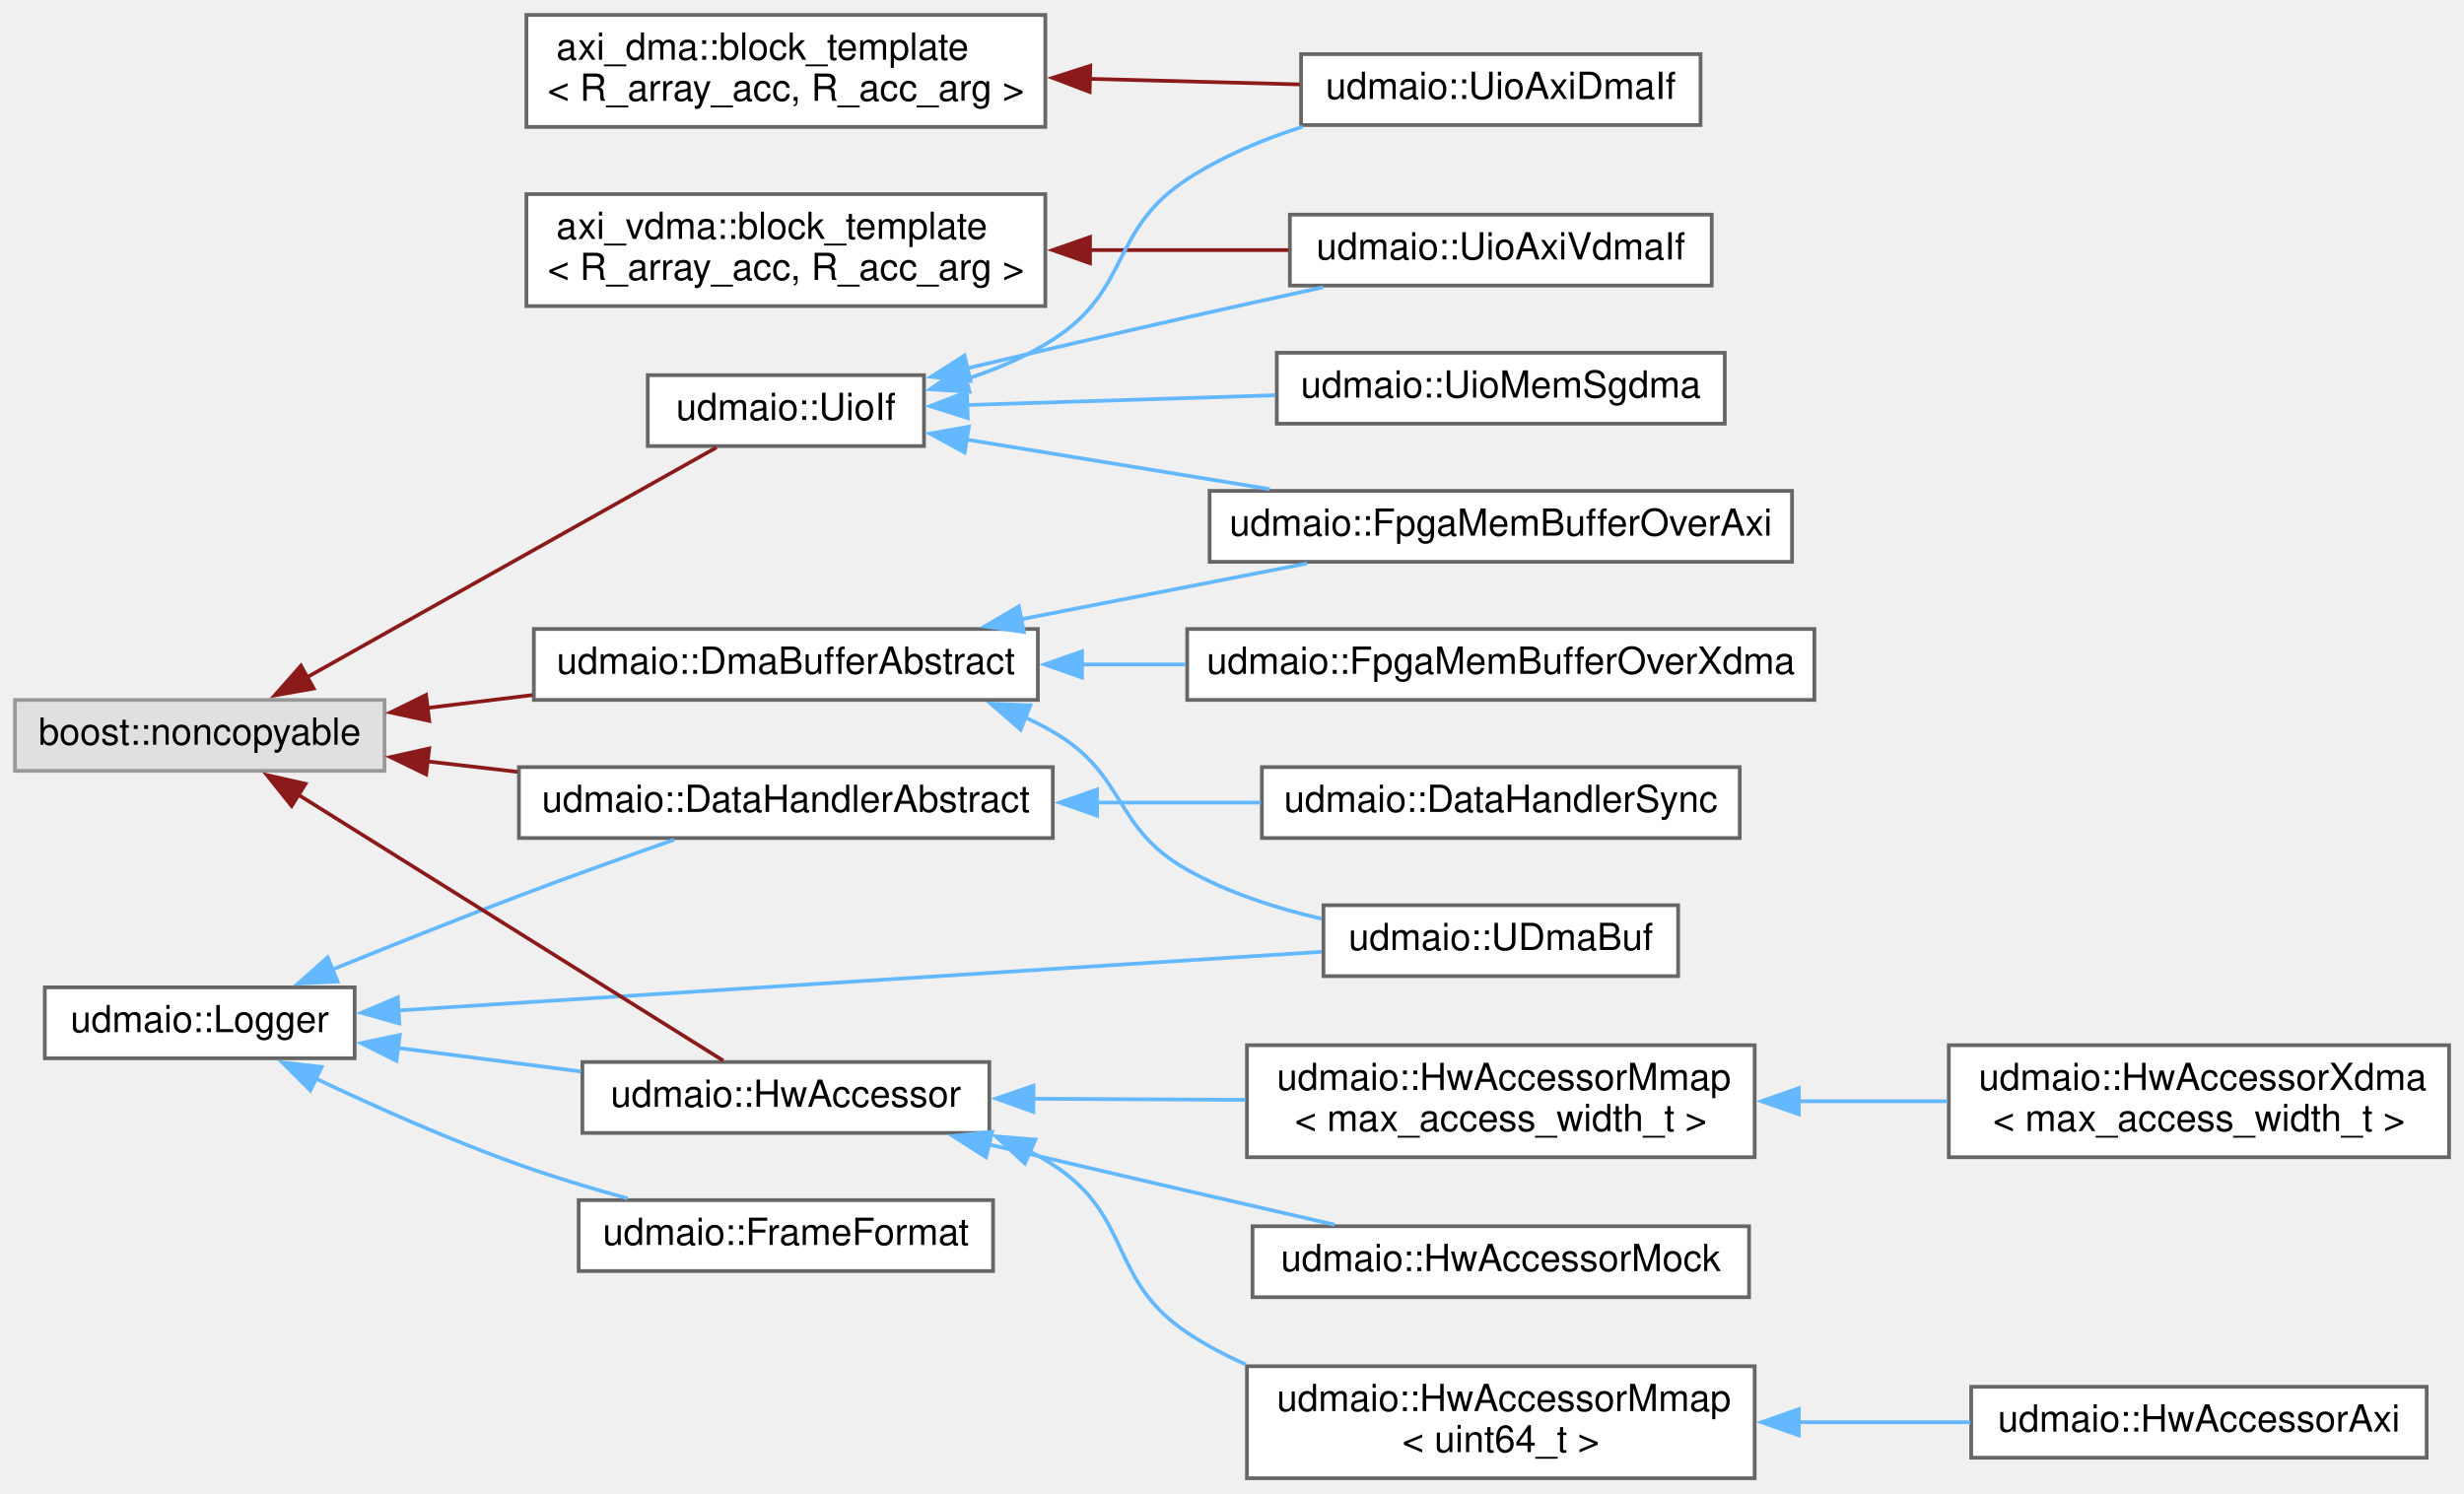
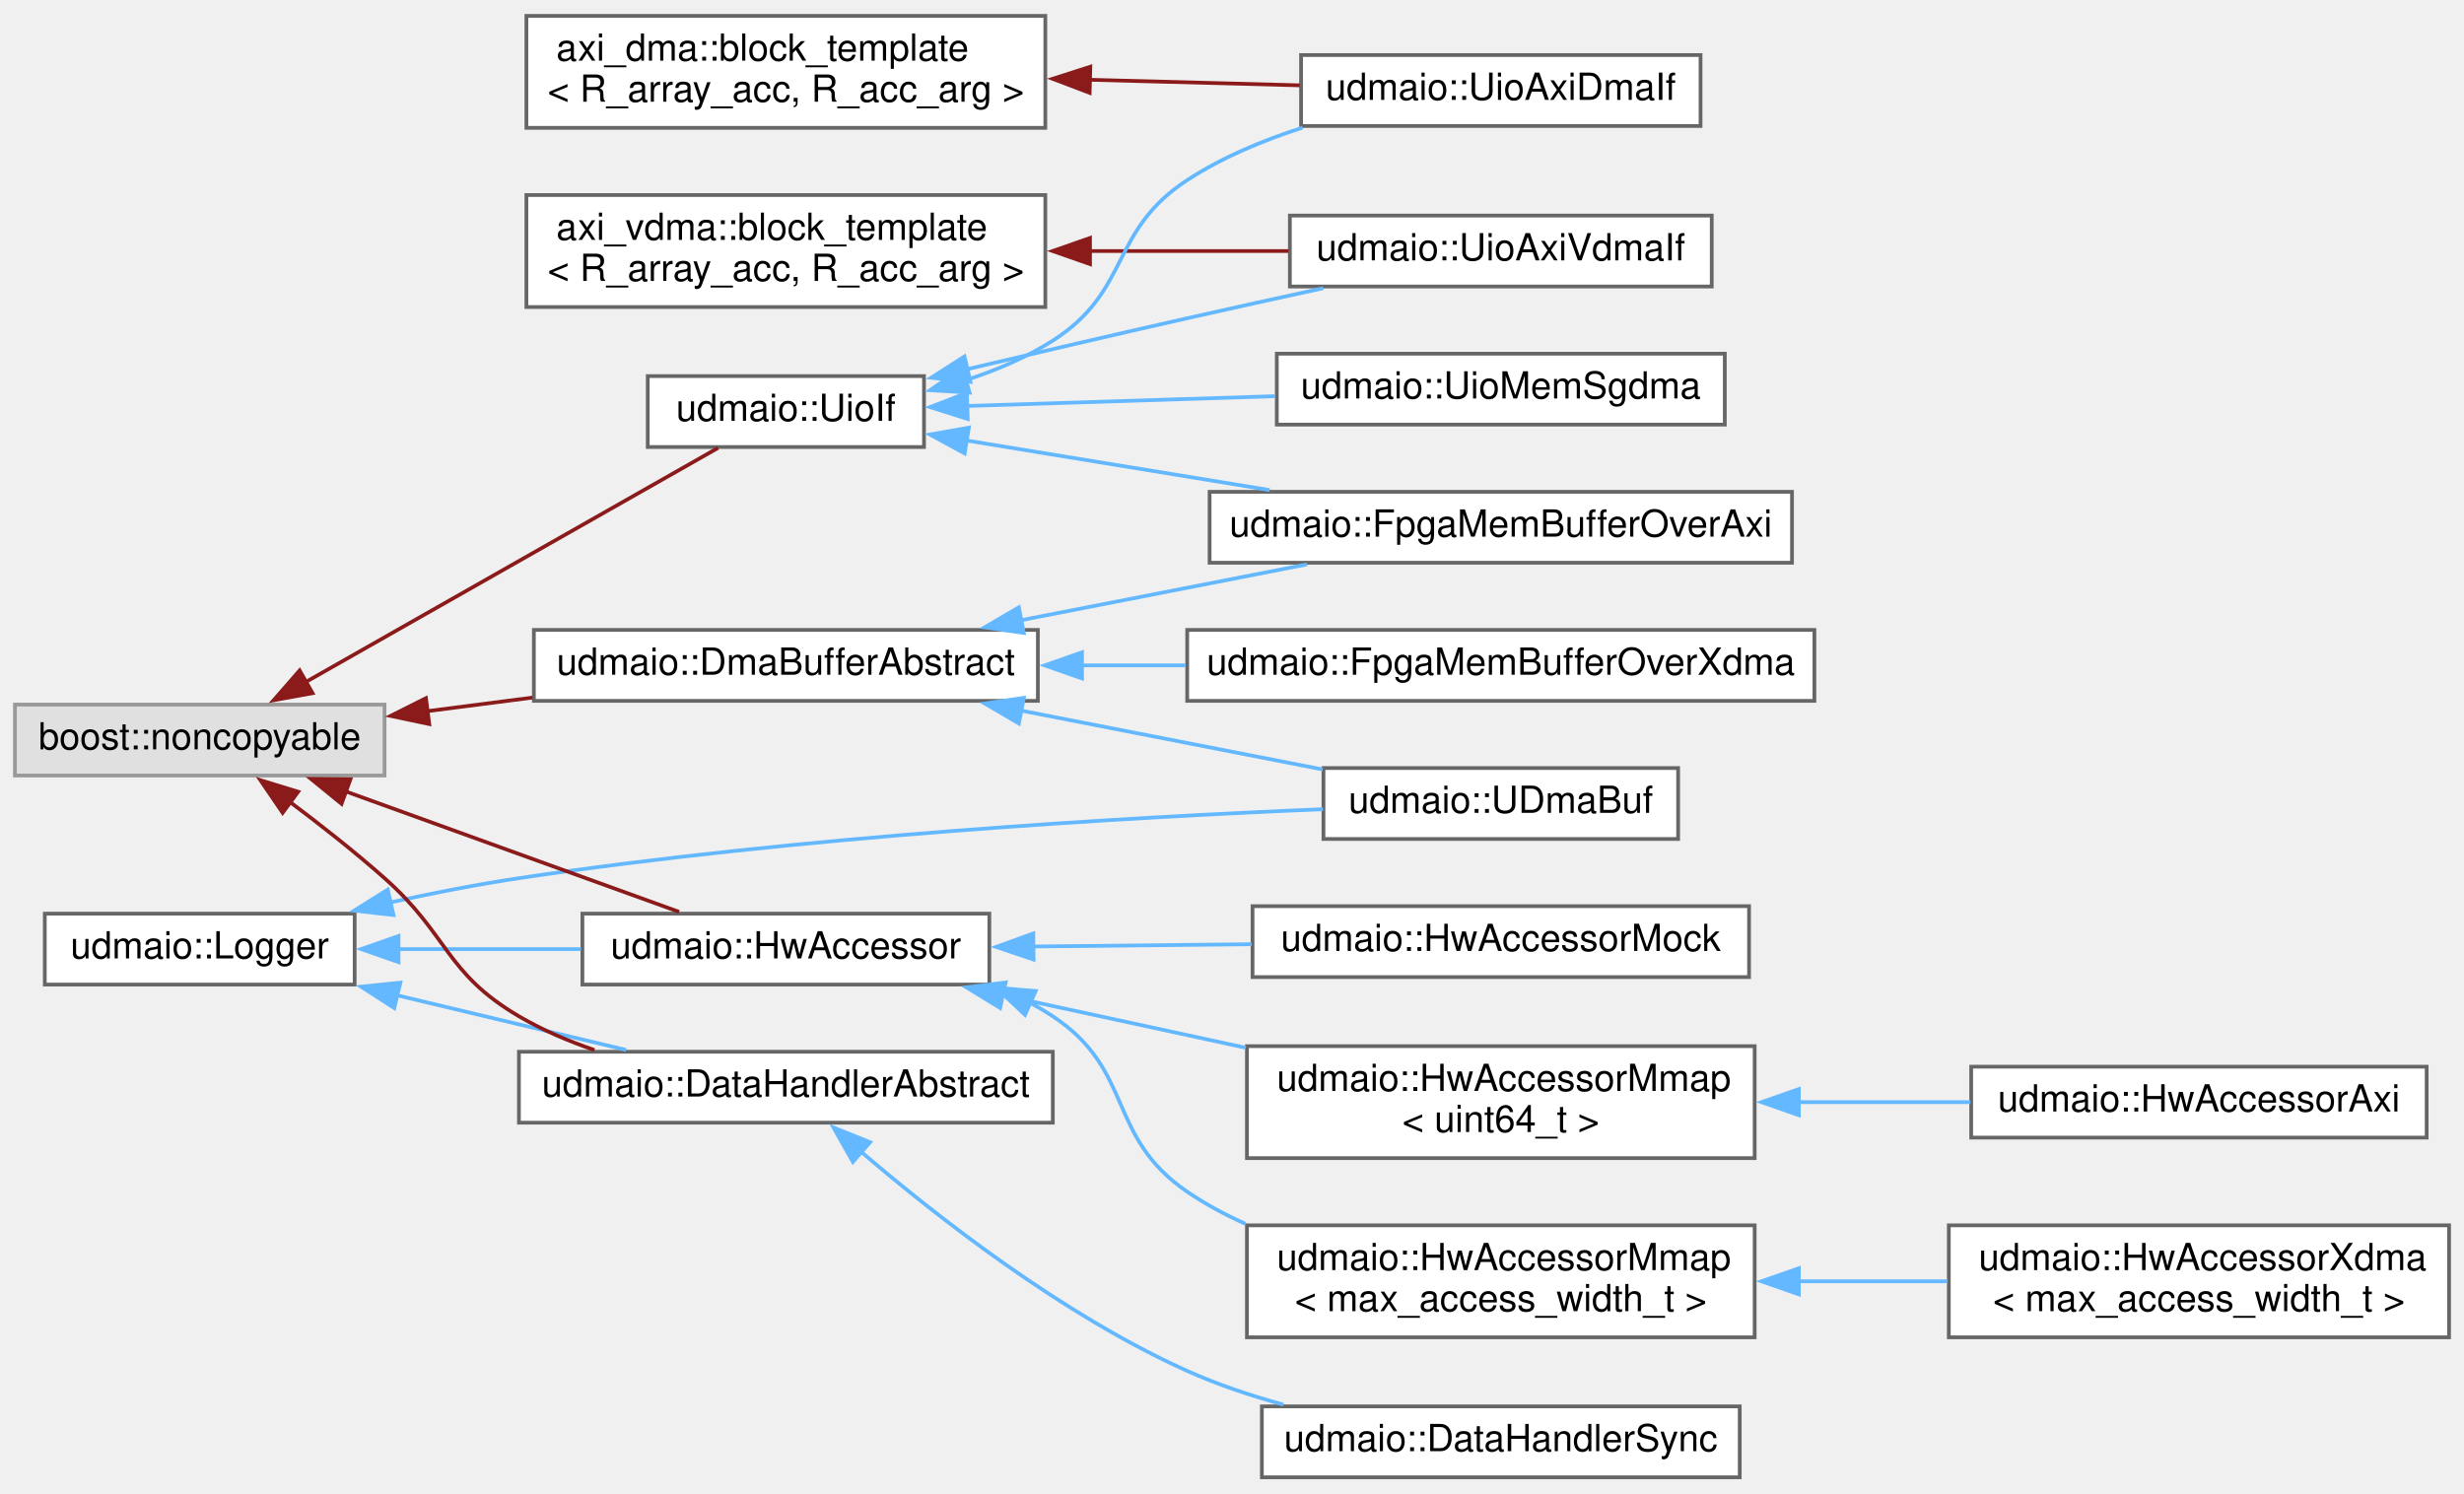
- <svg xmlns="http://www.w3.org/2000/svg" xmlns:xlink="http://www.w3.org/1999/xlink" width="660pt" height="400pt" viewBox="0.00 0.00 660.00 400.00">
-   <g id="graph0" class="graph" transform="scale(1 1) rotate(0) translate(4 396)">
+ <svg xmlns="http://www.w3.org/2000/svg" xmlns:xlink="http://www.w3.org/1999/xlink" width="660pt" height="400pt" viewBox="0.00 0.00 660.00 399.50">
+   <g id="graph0" class="graph" transform="scale(1 1) rotate(0) translate(4 395.5)">
    <g id="node1" class="node">
      <g id="a_node1">
        <a xlink:href="structaxi__dma_1_1block__template.html" target="_top" xlink:title="Template class for the axi_dma block, containing accessors for all its registers.">
-           <polygon fill="white" stroke="#666666" points="276,-392 137,-392 137,-362 276,-362 276,-392" />
-           <text text-anchor="start" x="145" y="-380" font-family="Helvetica,sans-Serif" font-size="10.00">axi_dma::block_template</text>
-           <text text-anchor="middle" x="206.5" y="-369" font-family="Helvetica,sans-Serif" font-size="10.00">&lt; R_array_acc, R_acc_arg &gt;</text>
+           <polygon fill="white" stroke="#666666" points="276,-391.5 137,-391.5 137,-361.5 276,-361.5 276,-391.5" />
+           <text text-anchor="start" x="145" y="-379.5" font-family="Helvetica,sans-Serif" font-size="10.00">axi_dma::block_template</text>
+           <text text-anchor="middle" x="206.5" y="-368.5" font-family="Helvetica,sans-Serif" font-size="10.00">&lt; R_array_acc, R_acc_arg &gt;</text>
        </a>
      </g>
    </g>
    <g id="node2" class="node">
      <g id="a_node2">
        <a xlink:href="classudmaio_1_1_uio_axi_dma_if.html" target="_top" xlink:title="Interface to AXI DMA Core.">
-           <polygon fill="white" stroke="#666666" points="451.5,-381.5 344.5,-381.5 344.5,-362.5 451.5,-362.5 451.5,-381.5" />
-           <text text-anchor="middle" x="398" y="-369.5" font-family="Helvetica,sans-Serif" font-size="10.00">udmaio::UioAxiDmaIf</text>
+           <polygon fill="white" stroke="#666666" points="451.5,-381 344.5,-381 344.5,-362 451.5,-362 451.5,-381" />
+           <text text-anchor="middle" x="398" y="-369" font-family="Helvetica,sans-Serif" font-size="10.00">udmaio::UioAxiDmaIf</text>
        </a>
      </g>
    </g>
    <g id="edge1" class="edge">
-       <path fill="none" stroke="#8b1a1a" d="M287.85,-374.88C306.88,-374.38 326.7,-373.85 344.15,-373.39" />
-       <polygon fill="#8b1a1a" stroke="#8b1a1a" points="287.87,-371.38 277.96,-375.14 288.05,-378.38 287.87,-371.38" />
+       <path fill="none" stroke="#8b1a1a" d="M287.85,-374.38C306.88,-373.88 326.7,-373.35 344.15,-372.89" />
+       <polygon fill="#8b1a1a" stroke="#8b1a1a" points="287.87,-370.88 277.96,-374.64 288.05,-377.88 287.87,-370.88" />
    </g>
    <g id="node3" class="node">
      <g id="a_node3">
        <a xlink:href="structaxi__vdma_1_1block__template.html" target="_top" xlink:title="Template class for the axi_vdma block, containing accessors for all its registers.">
-           <polygon fill="white" stroke="#666666" points="276,-344 137,-344 137,-314 276,-314 276,-344" />
-           <text text-anchor="start" x="145" y="-332" font-family="Helvetica,sans-Serif" font-size="10.00">axi_vdma::block_template</text>
-           <text text-anchor="middle" x="206.5" y="-321" font-family="Helvetica,sans-Serif" font-size="10.00">&lt; R_array_acc, R_acc_arg &gt;</text>
+           <polygon fill="white" stroke="#666666" points="276,-343.5 137,-343.5 137,-313.5 276,-313.5 276,-343.5" />
+           <text text-anchor="start" x="145" y="-331.5" font-family="Helvetica,sans-Serif" font-size="10.00">axi_vdma::block_template</text>
+           <text text-anchor="middle" x="206.5" y="-320.5" font-family="Helvetica,sans-Serif" font-size="10.00">&lt; R_array_acc, R_acc_arg &gt;</text>
        </a>
      </g>
    </g>
    <g id="node4" class="node">
      <g id="a_node4">
        <a xlink:href="classudmaio_1_1_uio_axi_vdma_if.html" target="_top" xlink:title="Interface to AXI VDMA Core.">
-           <polygon fill="white" stroke="#666666" points="454.5,-338.5 341.5,-338.5 341.5,-319.5 454.5,-319.5 454.5,-338.5" />
-           <text text-anchor="middle" x="398" y="-326.5" font-family="Helvetica,sans-Serif" font-size="10.00">udmaio::UioAxiVdmaIf</text>
+           <polygon fill="white" stroke="#666666" points="454.5,-338 341.5,-338 341.5,-319 454.5,-319 454.5,-338" />
+           <text text-anchor="middle" x="398" y="-326" font-family="Helvetica,sans-Serif" font-size="10.00">udmaio::UioAxiVdmaIf</text>
        </a>
      </g>
    </g>
    <g id="edge2" class="edge">
-       <path fill="none" stroke="#8b1a1a" d="M287.82,-329C305.77,-329 324.43,-329 341.14,-329" />
-       <polygon fill="#8b1a1a" stroke="#8b1a1a" points="287.96,-325.5 277.96,-329 287.96,-332.5 287.96,-325.5" />
+       <path fill="none" stroke="#8b1a1a" d="M287.82,-328.5C305.77,-328.5 324.43,-328.5 341.14,-328.5" />
+       <polygon fill="#8b1a1a" stroke="#8b1a1a" points="287.96,-325 277.96,-328.5 287.96,-332 287.96,-325" />
    </g>
    <g id="node5" class="node">
      <g id="a_node5">
        <a xlink:href="structudmaio_1_1_logger.html" target="_top" xlink:title=" ">
-           <polygon fill="white" stroke="#666666" points="91,-131.5 8,-131.5 8,-112.5 91,-112.5 91,-131.5" />
-           <text text-anchor="middle" x="49.5" y="-119.5" font-family="Helvetica,sans-Serif" font-size="10.00">udmaio::Logger</text>
+           <polygon fill="white" stroke="#666666" points="91,-151 8,-151 8,-132 91,-132 91,-151" />
+           <text text-anchor="middle" x="49.5" y="-139" font-family="Helvetica,sans-Serif" font-size="10.00">udmaio::Logger</text>
        </a>
      </g>
    </g>
    <g id="node6" class="node">
      <g id="a_node6">
        <a xlink:href="classudmaio_1_1_data_handler_abstract.html" target="_top" xlink:title="Base class to implement a DMA data reception handler.">
-           <polygon fill="white" stroke="#666666" points="278,-190.5 135,-190.5 135,-171.5 278,-171.5 278,-190.5" />
-           <text text-anchor="middle" x="206.5" y="-178.5" font-family="Helvetica,sans-Serif" font-size="10.00">udmaio::DataHandlerAbstract</text>
+           <polygon fill="white" stroke="#666666" points="278,-114 135,-114 135,-95 278,-95 278,-114" />
+           <text text-anchor="middle" x="206.5" y="-102" font-family="Helvetica,sans-Serif" font-size="10.00">udmaio::DataHandlerAbstract</text>
        </a>
      </g>
    </g>
    <g id="edge3" class="edge">
-       <path fill="none" stroke="#63b8ff" d="M84.97,-136.25C100.24,-142.46 118.46,-149.74 135,-156 148.6,-161.15 163.8,-166.57 176.59,-171.05" />
-       <polygon fill="#63b8ff" stroke="#63b8ff" points="86.42,-133.06 75.84,-132.51 83.77,-139.54 86.42,-133.06" />
+       <path fill="none" stroke="#63b8ff" d="M102.32,-129.13C122.28,-124.37 144.8,-118.99 163.7,-114.48" />
+       <polygon fill="#63b8ff" stroke="#63b8ff" points="101.61,-125.7 92.7,-131.43 103.24,-132.51 101.61,-125.7" />
    </g>
    <g id="node8" class="node">
      <g id="a_node8">
-         <a xlink:href="classudmaio_1_1_frame_format.html" target="_top" xlink:title=" ">
-           <polygon fill="white" stroke="#666666" points="262,-74.5 151,-74.5 151,-55.5 262,-55.5 262,-74.5" />
-           <text text-anchor="middle" x="206.5" y="-62.5" font-family="Helvetica,sans-Serif" font-size="10.00">udmaio::FrameFormat</text>
+         <a xlink:href="classudmaio_1_1_hw_accessor.html" target="_top" xlink:title="Base class for hardware access.">
+           <polygon fill="white" stroke="#666666" points="261,-151 152,-151 152,-132 261,-132 261,-151" />
+           <text text-anchor="middle" x="206.5" y="-139" font-family="Helvetica,sans-Serif" font-size="10.00">udmaio::HwAccessor</text>
        </a>
      </g>
    </g>
    <g id="edge5" class="edge">
-       <path fill="none" stroke="#63b8ff" d="M80.58,-107.07C96.5,-99.52 116.54,-90.59 135,-84 144.31,-80.68 154.49,-77.61 164.15,-74.96" />
-       <polygon fill="#63b8ff" stroke="#63b8ff" points="79.13,-103.88 71.64,-111.37 82.17,-110.18 79.13,-103.88" />
-     </g>
-     <g id="node9" class="node">
-       <g id="a_node9">
-         <a xlink:href="classudmaio_1_1_hw_accessor.html" target="_top" xlink:title="Base class for hardware access.">
-           <polygon fill="white" stroke="#666666" points="261,-111.5 152,-111.5 152,-92.5 261,-92.5 261,-111.5" />
-           <text text-anchor="middle" x="206.5" y="-99.5" font-family="Helvetica,sans-Serif" font-size="10.00">udmaio::HwAccessor</text>
-         </a>
-       </g>
-     </g>
-     <g id="edge6" class="edge">
-       <path fill="none" stroke="#63b8ff" d="M102.42,-115.3C118.25,-113.26 135.68,-111.01 151.64,-108.95" />
-       <polygon fill="#63b8ff" stroke="#63b8ff" points="102.2,-111.8 92.73,-116.55 103.09,-118.74 102.2,-111.8" />
-     </g>
-     <g id="node15" class="node">
-       <g id="a_node15">
+       <path fill="none" stroke="#63b8ff" d="M102.42,-141.5C118.25,-141.5 135.68,-141.5 151.64,-141.5" />
+       <polygon fill="#63b8ff" stroke="#63b8ff" points="102.74,-138 92.74,-141.5 102.74,-145 102.74,-138" />
+     </g>
+     <g id="node14" class="node">
+       <g id="a_node14">
        <a xlink:href="classudmaio_1_1_u_dma_buf.html" target="_top" xlink:title="DMA data buffer accessed over AXI/UIO, implemented w/ udmabuf (see https://github....">
-           <polygon fill="white" stroke="#666666" points="445.5,-153.5 350.5,-153.5 350.5,-134.5 445.5,-134.5 445.5,-153.5" />
-           <text text-anchor="middle" x="398" y="-141.5" font-family="Helvetica,sans-Serif" font-size="10.00">udmaio::UDmaBuf</text>
-         </a>
-       </g>
-     </g>
-     <g id="edge12" class="edge">
-       <path fill="none" stroke="#63b8ff" d="M102.41,-125.3C169.52,-129.56 285.44,-136.92 350.04,-141.02" />
-       <polygon fill="#63b8ff" stroke="#63b8ff" points="102.98,-121.83 92.78,-124.68 102.54,-128.81 102.98,-121.83" />
+           <polygon fill="white" stroke="#666666" points="445.5,-190 350.5,-190 350.5,-171 445.5,-171 445.5,-190" />
+           <text text-anchor="middle" x="398" y="-178" font-family="Helvetica,sans-Serif" font-size="10.00">udmaio::UDmaBuf</text>
+         </a>
+       </g>
+     </g>
+     <g id="edge11" class="edge">
+       <path fill="none" stroke="#63b8ff" d="M100.43,-153.98C111.74,-156.46 123.74,-158.81 135,-160.5 209.89,-171.72 297.82,-176.8 350.39,-178.98" />
+       <polygon fill="#63b8ff" stroke="#63b8ff" points="101.4,-150.62 90.88,-151.82 99.86,-157.44 101.4,-150.62" />
    </g>
    <g id="node7" class="node">
      <g id="a_node7">
        <a xlink:href="classudmaio_1_1_data_handler_sync.html" target="_top" xlink:title="Synchronous data handler with blocking read interface.">
-           <polygon fill="white" stroke="#666666" points="462,-190.5 334,-190.5 334,-171.5 462,-171.5 462,-190.5" />
-           <text text-anchor="middle" x="398" y="-178.5" font-family="Helvetica,sans-Serif" font-size="10.00">udmaio::DataHandlerSync</text>
+           <polygon fill="white" stroke="#666666" points="462,-19 334,-19 334,0 462,0 462,-19" />
+           <text text-anchor="middle" x="398" y="-7" font-family="Helvetica,sans-Serif" font-size="10.00">udmaio::DataHandlerSync</text>
        </a>
      </g>
    </g>
    <g id="edge4" class="edge">
-       <path fill="none" stroke="#63b8ff" d="M289.55,-181C304.35,-181 319.57,-181 333.74,-181" />
-       <polygon fill="#63b8ff" stroke="#63b8ff" points="289.85,-177.5 279.85,-181 289.85,-184.5 289.85,-177.5" />
+       <path fill="none" stroke="#63b8ff" d="M226.67,-87.2C246.94,-69.83 280.55,-43.53 314,-28.5 322.09,-24.86 330.95,-21.89 339.77,-19.46" />
+       <polygon fill="#63b8ff" stroke="#63b8ff" points="224.45,-84.49 219.24,-93.71 229.07,-89.76 224.45,-84.49" />
+     </g>
+     <g id="node9" class="node">
+       <g id="a_node9">
+         <a xlink:href="classudmaio_1_1_hw_accessor_mmap.html" target="_top" xlink:title=" ">
+           <polygon fill="white" stroke="#666666" points="466,-115.5 330,-115.5 330,-85.5 466,-85.5 466,-115.5" />
+           <text text-anchor="start" x="338" y="-103.5" font-family="Helvetica,sans-Serif" font-size="10.00">udmaio::HwAccessorMmap</text>
+           <text text-anchor="middle" x="398" y="-92.5" font-family="Helvetica,sans-Serif" font-size="10.00">&lt; uint64_t &gt;</text>
+         </a>
+       </g>
+     </g>
+     <g id="edge6" class="edge">
+       <path fill="none" stroke="#63b8ff" d="M264.46,-129.18C284.99,-124.73 308.35,-119.68 329.69,-115.06" />
+       <polygon fill="#63b8ff" stroke="#63b8ff" points="263.89,-125.72 254.85,-131.25 265.37,-132.56 263.89,-125.72" />
+     </g>
+     <g id="node11" class="node">
+       <g id="a_node11">
+         <a xlink:href="classudmaio_1_1_hw_accessor_mmap.html" target="_top" xlink:title=" ">
+           <polygon fill="white" stroke="#666666" points="466,-67.5 330,-67.5 330,-37.5 466,-37.5 466,-67.5" />
+           <text text-anchor="start" x="338" y="-55.5" font-family="Helvetica,sans-Serif" font-size="10.00">udmaio::HwAccessorMmap</text>
+           <text text-anchor="middle" x="398" y="-44.5" font-family="Helvetica,sans-Serif" font-size="10.00">&lt; max_access_width_t &gt;</text>
+         </a>
+       </g>
+     </g>
+     <g id="edge8" class="edge">
+       <path fill="none" stroke="#63b8ff" d="M271.83,-127.14C273.96,-126.02 276.02,-124.81 278,-123.5 299.96,-109 292.27,-91.34 314,-76.5 318.83,-73.2 324.12,-70.35 329.6,-67.89" />
+       <polygon fill="#63b8ff" stroke="#63b8ff" points="270.55,-123.88 262.85,-131.16 273.41,-130.26 270.55,-123.88" />
+     </g>
+     <g id="node13" class="node">
+       <g id="a_node13">
+         <a xlink:href="classudmaio_1_1_hw_accessor_mock.html" target="_top" xlink:title=" ">
+           <polygon fill="white" stroke="#666666" points="464.5,-153 331.5,-153 331.5,-134 464.5,-134 464.5,-153" />
+           <text text-anchor="middle" x="398" y="-141" font-family="Helvetica,sans-Serif" font-size="10.00">udmaio::HwAccessorMock</text>
+         </a>
+       </g>
+     </g>
+     <g id="edge10" class="edge">
+       <path fill="none" stroke="#63b8ff" d="M272.54,-142.19C291.52,-142.39 312.26,-142.61 331.27,-142.81" />
+       <polygon fill="#63b8ff" stroke="#63b8ff" points="272.85,-138.69 262.81,-142.08 272.77,-145.69 272.85,-138.69" />
    </g>
    <g id="node10" class="node">
      <g id="a_node10">
-         <a xlink:href="classudmaio_1_1_hw_accessor_mmap.html" target="_top" xlink:title=" ">
-           <polygon fill="white" stroke="#666666" points="466,-30 330,-30 330,0 466,0 466,-30" />
-           <text text-anchor="start" x="338" y="-18" font-family="Helvetica,sans-Serif" font-size="10.00">udmaio::HwAccessorMmap</text>
-           <text text-anchor="middle" x="398" y="-7" font-family="Helvetica,sans-Serif" font-size="10.00">&lt; uint64_t &gt;</text>
+         <a xlink:href="classudmaio_1_1_hw_accessor_axi.html" target="_top" xlink:title=" ">
+           <polygon fill="white" stroke="#666666" points="646,-110 524,-110 524,-91 646,-91 646,-110" />
+           <text text-anchor="middle" x="585" y="-98" font-family="Helvetica,sans-Serif" font-size="10.00">udmaio::HwAccessorAxi</text>
        </a>
      </g>
    </g>
    <g id="edge7" class="edge">
-       <path fill="none" stroke="#63b8ff" d="M271.79,-87.58C273.93,-86.48 276.01,-85.28 278,-84 299.52,-70.11 292.7,-53.22 314,-39 318.87,-35.75 324.17,-32.94 329.68,-30.5" />
-       <polygon fill="#63b8ff" stroke="#63b8ff" points="270.52,-84.32 262.79,-91.56 273.35,-90.72 270.52,-84.32" />
+       <path fill="none" stroke="#63b8ff" d="M477.48,-100.5C492.97,-100.5 509.01,-100.5 523.79,-100.5" />
+       <polygon fill="#63b8ff" stroke="#63b8ff" points="477.83,-97 467.83,-100.5 477.83,-104 477.83,-97" />
    </g>
    <g id="node12" class="node">
      <g id="a_node12">
-         <a xlink:href="classudmaio_1_1_hw_accessor_mmap.html" target="_top" xlink:title=" ">
-           <polygon fill="white" stroke="#666666" points="466,-116 330,-116 330,-86 466,-86 466,-116" />
-           <text text-anchor="start" x="338" y="-104" font-family="Helvetica,sans-Serif" font-size="10.00">udmaio::HwAccessorMmap</text>
-           <text text-anchor="middle" x="398" y="-93" font-family="Helvetica,sans-Serif" font-size="10.00">&lt; max_access_width_t &gt;</text>
+         <a xlink:href="classudmaio_1_1_hw_accessor_xdma.html" target="_top" xlink:title=" ">
+           <polygon fill="white" stroke="#666666" points="652,-67.5 518,-67.5 518,-37.5 652,-37.5 652,-67.5" />
+           <text text-anchor="start" x="526" y="-55.5" font-family="Helvetica,sans-Serif" font-size="10.00">udmaio::HwAccessorXdma</text>
+           <text text-anchor="middle" x="585" y="-44.5" font-family="Helvetica,sans-Serif" font-size="10.00">&lt; max_access_width_t &gt;</text>
        </a>
      </g>
    </g>
    <g id="edge9" class="edge">
-       <path fill="none" stroke="#63b8ff" d="M272.77,-101.66C291.11,-101.56 311.09,-101.45 329.55,-101.36" />
-       <polygon fill="#63b8ff" stroke="#63b8ff" points="272.79,-98.16 262.81,-101.71 272.83,-105.16 272.79,-98.16" />
-     </g>
-     <g id="node14" class="node">
-       <g id="a_node14">
-         <a xlink:href="classudmaio_1_1_hw_accessor_mock.html" target="_top" xlink:title=" ">
-           <polygon fill="white" stroke="#666666" points="464.5,-67.5 331.5,-67.5 331.5,-48.5 464.5,-48.5 464.5,-67.5" />
-           <text text-anchor="middle" x="398" y="-55.5" font-family="Helvetica,sans-Serif" font-size="10.00">udmaio::HwAccessorMock</text>
-         </a>
-       </g>
-     </g>
-     <g id="edge11" class="edge">
-       <path fill="none" stroke="#63b8ff" d="M260.61,-89.47C277.66,-85.47 296.62,-81.03 314,-77 326.82,-74.03 340.75,-70.83 353.48,-67.91" />
-       <polygon fill="#63b8ff" stroke="#63b8ff" points="260.13,-85.99 251.2,-91.68 261.74,-92.8 260.13,-85.99" />
-     </g>
-     <g id="node11" class="node">
-       <g id="a_node11">
-         <a xlink:href="classudmaio_1_1_hw_accessor_axi.html" target="_top" xlink:title=" ">
-           <polygon fill="white" stroke="#666666" points="646,-24.5 524,-24.5 524,-5.5 646,-5.5 646,-24.5" />
-           <text text-anchor="middle" x="585" y="-12.5" font-family="Helvetica,sans-Serif" font-size="10.00">udmaio::HwAccessorAxi</text>
-         </a>
-       </g>
-     </g>
-     <g id="edge8" class="edge">
-       <path fill="none" stroke="#63b8ff" d="M477.48,-15C492.97,-15 509.01,-15 523.79,-15" />
-       <polygon fill="#63b8ff" stroke="#63b8ff" points="477.83,-11.5 467.83,-15 477.83,-18.5 477.83,-11.5" />
-     </g>
-     <g id="node13" class="node">
-       <g id="a_node13">
-         <a xlink:href="classudmaio_1_1_hw_accessor_xdma.html" target="_top" xlink:title=" ">
-           <polygon fill="white" stroke="#666666" points="652,-116 518,-116 518,-86 652,-86 652,-116" />
-           <text text-anchor="start" x="526" y="-104" font-family="Helvetica,sans-Serif" font-size="10.00">udmaio::HwAccessorXdma</text>
-           <text text-anchor="middle" x="585" y="-93" font-family="Helvetica,sans-Serif" font-size="10.00">&lt; max_access_width_t &gt;</text>
-         </a>
-       </g>
-     </g>
-     <g id="edge10" class="edge">
-       <path fill="none" stroke="#63b8ff" d="M477.44,-101C490.83,-101 504.63,-101 517.67,-101" />
-       <polygon fill="#63b8ff" stroke="#63b8ff" points="477.83,-97.5 467.83,-101 477.83,-104.5 477.83,-97.5" />
+       <path fill="none" stroke="#63b8ff" d="M477.44,-52.5C490.83,-52.5 504.63,-52.5 517.67,-52.5" />
+       <polygon fill="#63b8ff" stroke="#63b8ff" points="477.83,-49 467.83,-52.5 477.83,-56 477.83,-49" />
+     </g>
+     <g id="node15" class="node">
+       <g id="a_node15">
+         <a xlink:title=" ">
+           <polygon fill="#e0e0e0" stroke="#999999" points="99,-207 0,-207 0,-188 99,-188 99,-207" />
+           <text text-anchor="middle" x="49.5" y="-195" font-family="Helvetica,sans-Serif" font-size="10.00">boost::noncopyable</text>
+         </a>
+       </g>
+     </g>
+     <g id="edge12" class="edge">
+       <path fill="none" stroke="#8b1a1a" d="M73.6,-180.97C81.83,-174.8 91.03,-167.57 99,-160.5 116.17,-145.28 115.22,-135.12 135,-123.5 141.23,-119.84 148.18,-116.87 155.22,-114.46" />
+       <polygon fill="#8b1a1a" stroke="#8b1a1a" points="71.71,-178.01 65.74,-186.76 75.86,-183.65 71.71,-178.01" />
+     </g>
+     <g id="edge17" class="edge">
+       <path fill="none" stroke="#8b1a1a" d="M88.34,-183.83C116.03,-173.83 152.96,-160.48 177.9,-151.47" />
+       <polygon fill="#8b1a1a" stroke="#8b1a1a" points="87.49,-180.41 79.28,-187.1 89.87,-187 87.49,-180.41" />
    </g>
    <g id="node16" class="node">
      <g id="a_node16">
-         <a xlink:title=" ">
-           <polygon fill="#e0e0e0" stroke="#999999" points="99,-208.5 0,-208.5 0,-189.5 99,-189.5 99,-208.5" />
-           <text text-anchor="middle" x="49.5" y="-196.5" font-family="Helvetica,sans-Serif" font-size="10.00">boost::noncopyable</text>
+         <a xlink:href="classudmaio_1_1_dma_buffer_abstract.html" target="_top" xlink:title="Base class for DMA data buffer.">
+           <polygon fill="white" stroke="#666666" points="274,-227 139,-227 139,-208 274,-208 274,-227" />
+           <text text-anchor="middle" x="206.5" y="-215" font-family="Helvetica,sans-Serif" font-size="10.00">udmaio::DmaBufferAbstract</text>
        </a>
      </g>
    </g>
    <g id="edge13" class="edge">
-       <path fill="none" stroke="#8b1a1a" d="M110.48,-192.03C118.39,-191.12 126.56,-190.17 134.63,-189.23" />
-       <polygon fill="#8b1a1a" stroke="#8b1a1a" points="110.15,-188.55 100.62,-193.18 110.96,-195.5 110.15,-188.55" />
+       <path fill="none" stroke="#8b1a1a" d="M110.54,-205.25C119.73,-206.43 129.27,-207.66 138.6,-208.87" />
+       <polygon fill="#8b1a1a" stroke="#8b1a1a" points="110.98,-201.78 100.62,-203.97 110.09,-208.72 110.98,-201.78" />
+     </g>
+     <g id="node19" class="node">
+       <g id="a_node19">
+         <a xlink:href="classudmaio_1_1_uio_if.html" target="_top" xlink:title="Base class for UIO interfaces.">
+           <polygon fill="white" stroke="#666666" points="243.5,-295 169.5,-295 169.5,-276 243.5,-276 243.5,-295" />
+           <text text-anchor="middle" x="206.5" y="-283" font-family="Helvetica,sans-Serif" font-size="10.00">udmaio::UioIf</text>
+         </a>
+       </g>
    </g>
    <g id="edge18" class="edge">
-       <path fill="none" stroke="#8b1a1a" d="M75.84,-183.14C108.11,-162.95 162.91,-128.65 189.74,-111.86" />
-       <polygon fill="#8b1a1a" stroke="#8b1a1a" points="74.12,-180.09 67.5,-188.36 77.83,-186.02 74.12,-180.09" />
+       <path fill="none" stroke="#8b1a1a" d="M77.99,-213.1C109.92,-231.23 161.62,-260.59 188.32,-275.75" />
+       <polygon fill="#8b1a1a" stroke="#8b1a1a" points="79.72,-210.06 69.3,-208.17 76.26,-216.15 79.72,-210.06" />
+     </g>
+     <g id="edge16" class="edge">
+       <path fill="none" stroke="#63b8ff" d="M269.31,-205.43C295.65,-200.29 325.87,-194.39 350.3,-189.62" />
+       <polygon fill="#63b8ff" stroke="#63b8ff" points="268.91,-201.94 259.77,-207.29 270.25,-208.81 268.91,-201.94" />
    </g>
    <g id="node17" class="node">
      <g id="a_node17">
-         <a xlink:href="classudmaio_1_1_dma_buffer_abstract.html" target="_top" xlink:title="Base class for DMA data buffer.">
-           <polygon fill="white" stroke="#666666" points="274,-227.5 139,-227.5 139,-208.5 274,-208.5 274,-227.5" />
-           <text text-anchor="middle" x="206.5" y="-215.5" font-family="Helvetica,sans-Serif" font-size="10.00">udmaio::DmaBufferAbstract</text>
+         <a xlink:href="classudmaio_1_1_fpga_mem_buffer_over_axi.html" target="_top" xlink:title="DMA data buffer accessed over AXI/UIO, described w/ explicit address &amp; size.">
+           <polygon fill="white" stroke="#666666" points="476,-264 320,-264 320,-245 476,-245 476,-264" />
+           <text text-anchor="middle" x="398" y="-252" font-family="Helvetica,sans-Serif" font-size="10.00">udmaio::FpgaMemBufferOverAxi</text>
        </a>
      </g>
    </g>
    <g id="edge14" class="edge">
-       <path fill="none" stroke="#8b1a1a" d="M110.54,-206.36C119.73,-207.49 129.27,-208.66 138.6,-209.8" />
-       <polygon fill="#8b1a1a" stroke="#8b1a1a" points="110.97,-202.89 100.62,-205.14 110.12,-209.83 110.97,-202.89" />
+       <path fill="none" stroke="#63b8ff" d="M269.42,-229.59C294.23,-234.43 322.48,-239.95 346.08,-244.56" />
+       <polygon fill="#63b8ff" stroke="#63b8ff" points="270.25,-226.19 259.77,-227.71 268.91,-233.06 270.25,-226.19" />
+     </g>
+     <g id="node18" class="node">
+       <g id="a_node18">
+         <a xlink:href="classudmaio_1_1_fpga_mem_buffer_over_xdma.html" target="_top" xlink:title="DMA data buffer accessed over XDMA using the xdma c2h0 stream channel.">
+           <polygon fill="white" stroke="#666666" points="482,-227 314,-227 314,-208 482,-208 482,-227" />
+           <text text-anchor="middle" x="398" y="-215" font-family="Helvetica,sans-Serif" font-size="10.00">udmaio::FpgaMemBufferOverXdma</text>
+         </a>
+       </g>
+     </g>
+     <g id="edge15" class="edge">
+       <path fill="none" stroke="#63b8ff" d="M285.77,-217.5C294.93,-217.5 304.3,-217.5 313.53,-217.5" />
+       <polygon fill="#63b8ff" stroke="#63b8ff" points="285.82,-214 275.82,-217.5 285.82,-221 285.82,-214" />
+     </g>
+     <g id="edge20" class="edge">
+       <path fill="none" stroke="#63b8ff" d="M254.71,-293.92C262.85,-296.55 270.95,-300 278,-304.5 299,-317.92 293.12,-333.89 314,-347.5 323.3,-353.56 334.16,-358.12 344.9,-361.55" />
+       <polygon fill="#63b8ff" stroke="#63b8ff" points="255.71,-290.56 245.13,-291.22 253.81,-297.3 255.71,-290.56" />
+     </g>
+     <g id="edge21" class="edge">
+       <path fill="none" stroke="#63b8ff" d="M254.99,-296.83C273.4,-301.18 294.67,-306.14 314,-310.5 325.79,-313.16 338.55,-315.97 350.44,-318.55" />
+       <polygon fill="#63b8ff" stroke="#63b8ff" points="255.95,-293.46 245.41,-294.56 254.34,-300.27 255.95,-293.46" />
+     </g>
+     <g id="edge19" class="edge">
+       <path fill="none" stroke="#63b8ff" d="M254.8,-277.76C279.4,-273.74 309.74,-268.78 336.07,-264.47" />
+       <polygon fill="#63b8ff" stroke="#63b8ff" points="254.39,-274.28 245.08,-279.35 255.52,-281.19 254.39,-274.28" />
    </g>
    <g id="node20" class="node">
      <g id="a_node20">
-         <a xlink:href="classudmaio_1_1_uio_if.html" target="_top" xlink:title="Base class for UIO interfaces.">
-           <polygon fill="white" stroke="#666666" points="243.5,-295.5 169.5,-295.5 169.5,-276.5 243.5,-276.5 243.5,-295.5" />
-           <text text-anchor="middle" x="206.5" y="-283.5" font-family="Helvetica,sans-Serif" font-size="10.00">udmaio::UioIf</text>
-         </a>
-       </g>
-     </g>
-     <g id="edge19" class="edge">
-       <path fill="none" stroke="#8b1a1a" d="M78.26,-214.58C110.05,-232.43 161.19,-261.13 187.93,-276.14" />
-       <polygon fill="#8b1a1a" stroke="#8b1a1a" points="80.03,-211.56 69.6,-209.72 76.61,-217.67 80.03,-211.56" />
-     </g>
-     <g id="edge17" class="edge">
-       <path fill="none" stroke="#63b8ff" d="M270.67,-203.79C273.19,-202.62 275.65,-201.36 278,-200 297.86,-188.51 294,-174.24 314,-163 324.95,-156.84 337.78,-152.68 350.04,-149.87" />
-       <polygon fill="#63b8ff" stroke="#63b8ff" points="269.38,-200.53 261.4,-207.5 271.98,-207.03 269.38,-200.53" />
-     </g>
-     <g id="node18" class="node">
-       <g id="a_node18">
-         <a xlink:href="classudmaio_1_1_fpga_mem_buffer_over_axi.html" target="_top" xlink:title="DMA data buffer accessed over AXI/UIO, described w/ explicit address &amp; size.">
-           <polygon fill="white" stroke="#666666" points="476,-264.5 320,-264.5 320,-245.5 476,-245.5 476,-264.5" />
-           <text text-anchor="middle" x="398" y="-252.5" font-family="Helvetica,sans-Serif" font-size="10.00">udmaio::FpgaMemBufferOverAxi</text>
-         </a>
-       </g>
-     </g>
-     <g id="edge15" class="edge">
-       <path fill="none" stroke="#63b8ff" d="M269.42,-230.09C294.23,-234.93 322.48,-240.45 346.08,-245.06" />
-       <polygon fill="#63b8ff" stroke="#63b8ff" points="270.25,-226.69 259.77,-228.21 268.91,-233.56 270.25,-226.69" />
-     </g>
-     <g id="node19" class="node">
-       <g id="a_node19">
-         <a xlink:href="classudmaio_1_1_fpga_mem_buffer_over_xdma.html" target="_top" xlink:title="DMA data buffer accessed over XDMA using the xdma c2h0 stream channel.">
-           <polygon fill="white" stroke="#666666" points="482,-227.5 314,-227.5 314,-208.5 482,-208.5 482,-227.5" />
-           <text text-anchor="middle" x="398" y="-215.5" font-family="Helvetica,sans-Serif" font-size="10.00">udmaio::FpgaMemBufferOverXdma</text>
-         </a>
-       </g>
-     </g>
-     <g id="edge16" class="edge">
-       <path fill="none" stroke="#63b8ff" d="M285.77,-218C294.93,-218 304.3,-218 313.53,-218" />
-       <polygon fill="#63b8ff" stroke="#63b8ff" points="285.82,-214.5 275.82,-218 285.82,-221.5 285.82,-214.5" />
-     </g>
-     <g id="edge21" class="edge">
-       <path fill="none" stroke="#63b8ff" d="M254.71,-294.42C262.85,-297.05 270.95,-300.5 278,-305 299,-318.42 293.12,-334.39 314,-348 323.3,-354.06 334.16,-358.62 344.9,-362.05" />
-       <polygon fill="#63b8ff" stroke="#63b8ff" points="255.71,-291.06 245.13,-291.72 253.81,-297.8 255.71,-291.06" />
+         <a xlink:href="classudmaio_1_1_uio_mem_sgdma.html" target="_top" xlink:title="Interface to AXI DMA scatter-gather buffers &amp; descriptors Uses a UioIf to access DMA descriptor memor...">
+           <polygon fill="white" stroke="#666666" points="458,-301 338,-301 338,-282 458,-282 458,-301" />
+           <text text-anchor="middle" x="398" y="-289" font-family="Helvetica,sans-Serif" font-size="10.00">udmaio::UioMemSgdma</text>
+         </a>
+       </g>
    </g>
    <g id="edge22" class="edge">
-       <path fill="none" stroke="#63b8ff" d="M254.99,-297.33C273.4,-301.68 294.67,-306.64 314,-311 325.79,-313.66 338.55,-316.47 350.44,-319.05" />
-       <polygon fill="#63b8ff" stroke="#63b8ff" points="255.95,-293.96 245.41,-295.06 254.34,-300.77 255.95,-293.96" />
-     </g>
-     <g id="edge20" class="edge">
-       <path fill="none" stroke="#63b8ff" d="M254.8,-278.26C279.4,-274.24 309.74,-269.28 336.07,-264.97" />
-       <polygon fill="#63b8ff" stroke="#63b8ff" points="254.39,-274.78 245.08,-279.85 255.52,-281.69 254.39,-274.78" />
-     </g>
-     <g id="node21" class="node">
-       <g id="a_node21">
-         <a xlink:href="classudmaio_1_1_uio_mem_sgdma.html" target="_top" xlink:title="Interface to AXI DMA scatter-gather buffers &amp; descriptors Uses a UioIf to access DMA descriptor memor...">
-           <polygon fill="white" stroke="#666666" points="458,-301.5 338,-301.5 338,-282.5 458,-282.5 458,-301.5" />
-           <text text-anchor="middle" x="398" y="-289.5" font-family="Helvetica,sans-Serif" font-size="10.00">udmaio::UioMemSgdma</text>
-         </a>
-       </g>
-     </g>
-     <g id="edge23" class="edge">
-       <path fill="none" stroke="#63b8ff" d="M254.99,-287.5C280.02,-288.3 310.96,-289.28 337.57,-290.12" />
-       <polygon fill="#63b8ff" stroke="#63b8ff" points="255.21,-284.01 245.1,-287.19 254.99,-291.01 255.21,-284.01" />
+       <path fill="none" stroke="#63b8ff" d="M254.99,-287C280.02,-287.8 310.96,-288.78 337.57,-289.62" />
+       <polygon fill="#63b8ff" stroke="#63b8ff" points="255.21,-283.51 245.1,-286.69 254.99,-290.51 255.21,-283.51" />
    </g>
  </g>
</svg>
